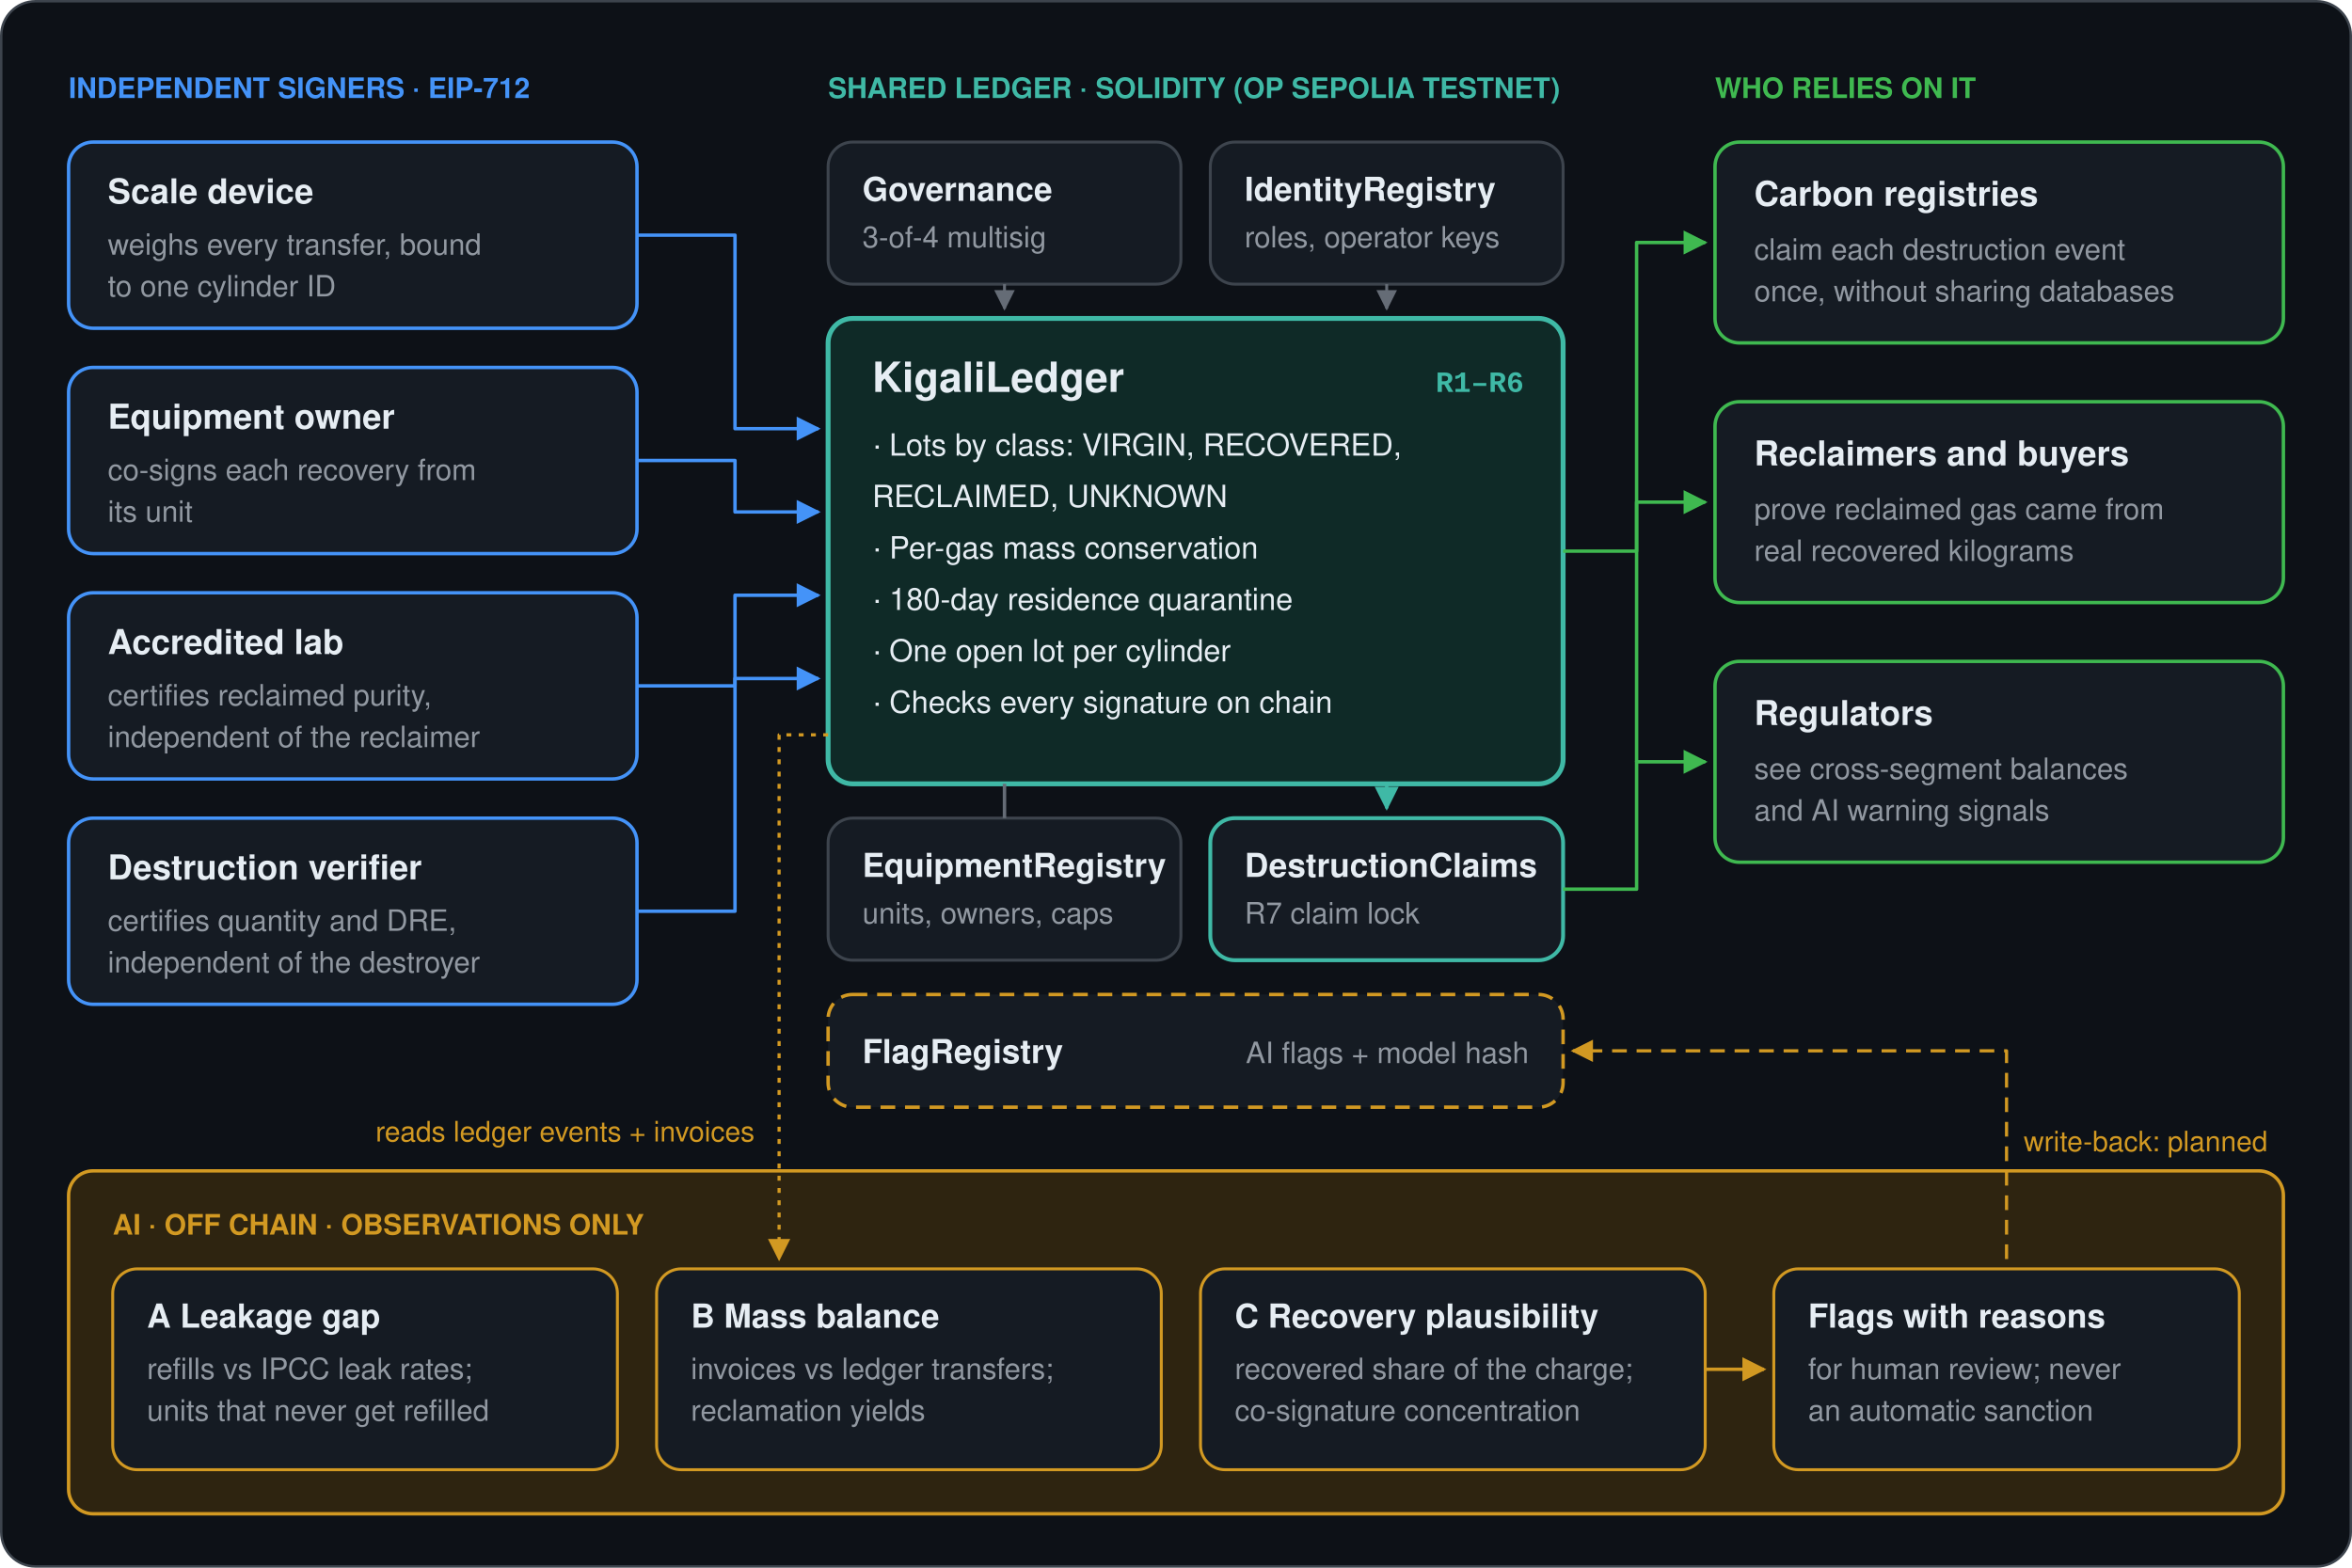
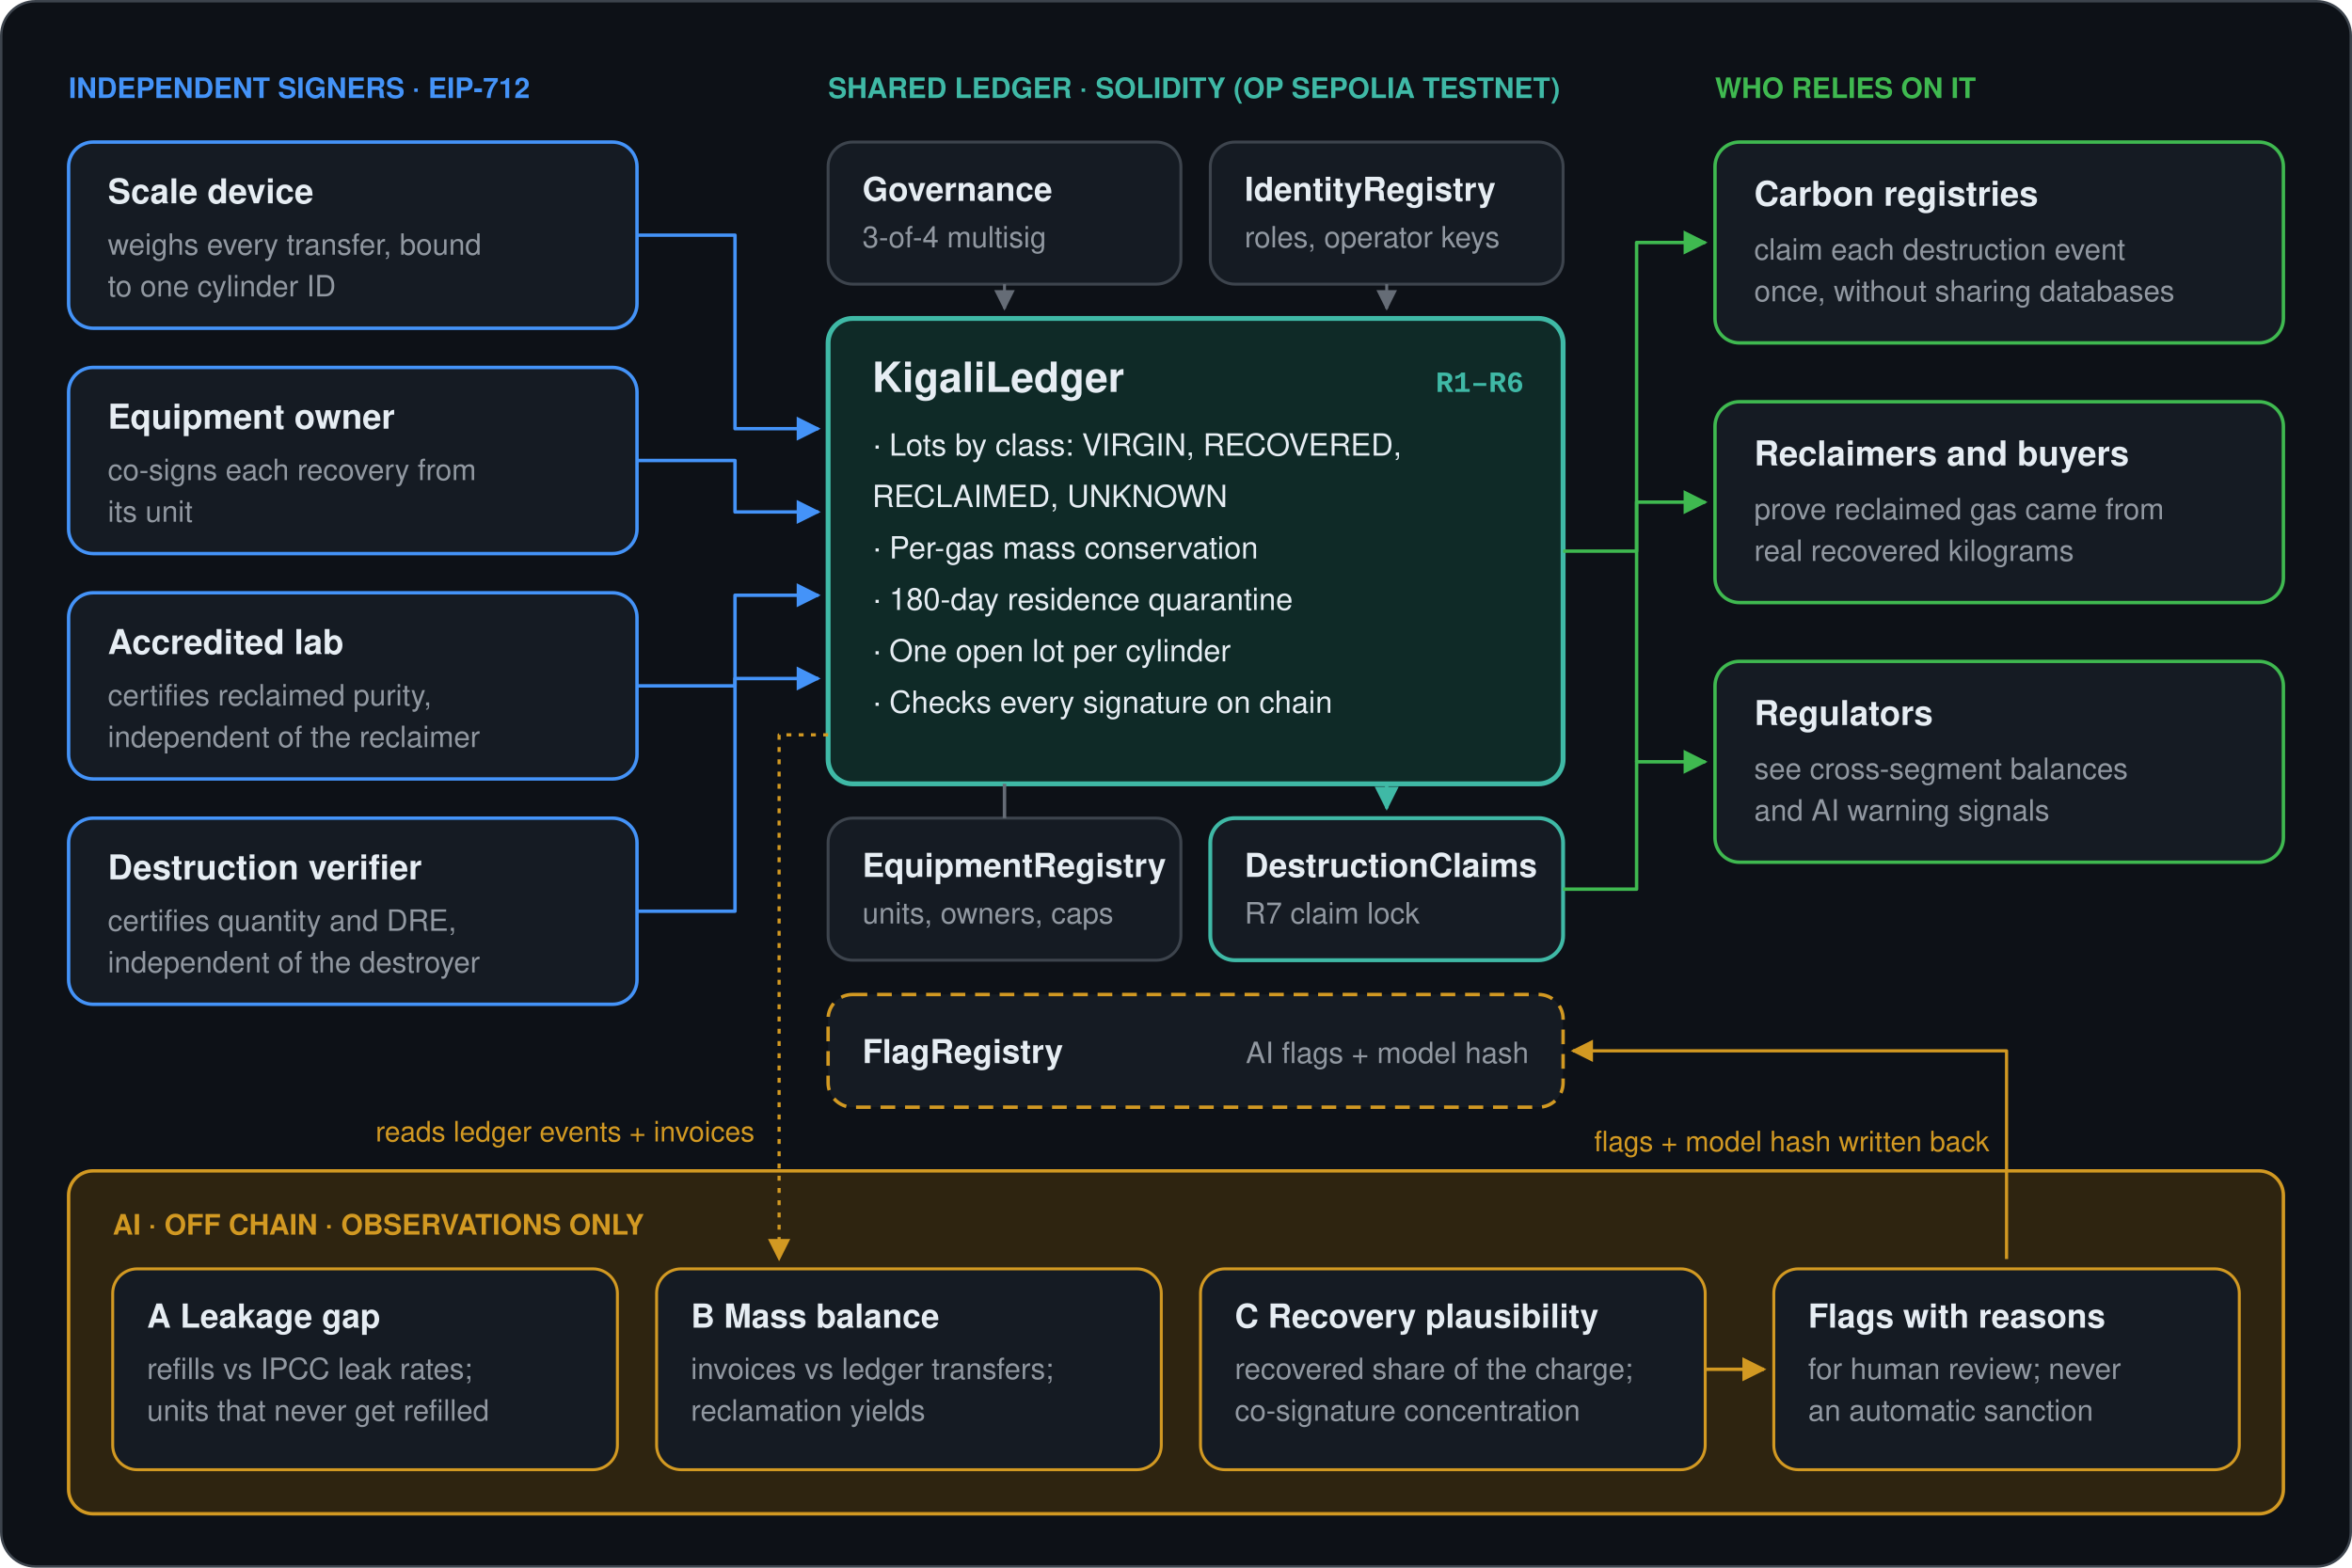
<svg xmlns="http://www.w3.org/2000/svg" width="960" height="640" viewBox="0 0 960 640" role="img" aria-label="Kigali Balance architecture">
  <defs>
    <marker id="a-line" viewBox="0 0 10 10" refX="9" refY="5" markerWidth="7" markerHeight="7" orient="auto-start-reverse">
      <path d="M0,0 L10,5 L0,10 z" fill="#656c76" />
    </marker>
    <marker id="a-teal" viewBox="0 0 10 10" refX="9" refY="5" markerWidth="7" markerHeight="7" orient="auto-start-reverse">
      <path d="M0,0 L10,5 L0,10 z" fill="#3fb9a6" />
    </marker>
    <marker id="a-blue" viewBox="0 0 10 10" refX="9" refY="5" markerWidth="7" markerHeight="7" orient="auto-start-reverse">
      <path d="M0,0 L10,5 L0,10 z" fill="#4493f8" />
    </marker>
    <marker id="a-amber" viewBox="0 0 10 10" refX="9" refY="5" markerWidth="7" markerHeight="7" orient="auto-start-reverse">
      <path d="M0,0 L10,5 L0,10 z" fill="#d29922" />
    </marker>
    <marker id="a-red" viewBox="0 0 10 10" refX="9" refY="5" markerWidth="7" markerHeight="7" orient="auto-start-reverse">
      <path d="M0,0 L10,5 L0,10 z" fill="#f85149" />
    </marker>
    <marker id="a-green" viewBox="0 0 10 10" refX="9" refY="5" markerWidth="7" markerHeight="7" orient="auto-start-reverse">
      <path d="M0,0 L10,5 L0,10 z" fill="#3fb950" />
    </marker>
  </defs>
  <rect x="0.5" y="0.5" width="959" height="639" rx="14" fill="#0d1117" stroke="#3d444d" />
  <text x="28" y="40" font-family="-apple-system, BlinkMacSystemFont, 'Segoe UI', Helvetica, Arial, sans-serif" font-size="11.5" font-weight="700" fill="#4493f8" text-anchor="start">INDEPENDENT SIGNERS · EIP-712</text>
  <rect x="28" y="58" width="232" height="76" rx="10" fill="#151b23" stroke="#4493f8" stroke-width="1.4" />
  <text x="44" y="83" font-family="-apple-system, BlinkMacSystemFont, 'Segoe UI', Helvetica, Arial, sans-serif" font-size="14" font-weight="700" fill="#e6edf3" text-anchor="start">Scale device</text>
  <text x="44" y="104" font-family="-apple-system, BlinkMacSystemFont, 'Segoe UI', Helvetica, Arial, sans-serif" font-size="12" font-weight="400" fill="#9198a1" text-anchor="start">weighs every transfer, bound</text>
  <text x="44" y="121" font-family="-apple-system, BlinkMacSystemFont, 'Segoe UI', Helvetica, Arial, sans-serif" font-size="12" font-weight="400" fill="#9198a1" text-anchor="start">to one cylinder ID</text>
  <rect x="28" y="150" width="232" height="76" rx="10" fill="#151b23" stroke="#4493f8" stroke-width="1.4" />
  <text x="44" y="175" font-family="-apple-system, BlinkMacSystemFont, 'Segoe UI', Helvetica, Arial, sans-serif" font-size="14" font-weight="700" fill="#e6edf3" text-anchor="start">Equipment owner</text>
  <text x="44" y="196" font-family="-apple-system, BlinkMacSystemFont, 'Segoe UI', Helvetica, Arial, sans-serif" font-size="12" font-weight="400" fill="#9198a1" text-anchor="start">co-signs each recovery from</text>
  <text x="44" y="213" font-family="-apple-system, BlinkMacSystemFont, 'Segoe UI', Helvetica, Arial, sans-serif" font-size="12" font-weight="400" fill="#9198a1" text-anchor="start">its unit</text>
  <rect x="28" y="242" width="232" height="76" rx="10" fill="#151b23" stroke="#4493f8" stroke-width="1.4" />
  <text x="44" y="267" font-family="-apple-system, BlinkMacSystemFont, 'Segoe UI', Helvetica, Arial, sans-serif" font-size="14" font-weight="700" fill="#e6edf3" text-anchor="start">Accredited lab</text>
  <text x="44" y="288" font-family="-apple-system, BlinkMacSystemFont, 'Segoe UI', Helvetica, Arial, sans-serif" font-size="12" font-weight="400" fill="#9198a1" text-anchor="start">certifies reclaimed purity,</text>
  <text x="44" y="305" font-family="-apple-system, BlinkMacSystemFont, 'Segoe UI', Helvetica, Arial, sans-serif" font-size="12" font-weight="400" fill="#9198a1" text-anchor="start">independent of the reclaimer</text>
  <rect x="28" y="334" width="232" height="76" rx="10" fill="#151b23" stroke="#4493f8" stroke-width="1.4" />
  <text x="44" y="359" font-family="-apple-system, BlinkMacSystemFont, 'Segoe UI', Helvetica, Arial, sans-serif" font-size="14" font-weight="700" fill="#e6edf3" text-anchor="start">Destruction verifier</text>
  <text x="44" y="380" font-family="-apple-system, BlinkMacSystemFont, 'Segoe UI', Helvetica, Arial, sans-serif" font-size="12" font-weight="400" fill="#9198a1" text-anchor="start">certifies quantity and DRE,</text>
  <text x="44" y="397" font-family="-apple-system, BlinkMacSystemFont, 'Segoe UI', Helvetica, Arial, sans-serif" font-size="12" font-weight="400" fill="#9198a1" text-anchor="start">independent of the destroyer</text>
  <text x="338" y="40" font-family="-apple-system, BlinkMacSystemFont, 'Segoe UI', Helvetica, Arial, sans-serif" font-size="11.5" font-weight="700" fill="#3fb9a6" text-anchor="start">SHARED LEDGER · SOLIDITY (OP SEPOLIA TESTNET)</text>
  <rect x="338" y="58" width="144" height="58" rx="10" fill="#151b23" stroke="#3d444d" stroke-width="1.2" />
  <text x="352" y="82" font-family="-apple-system, BlinkMacSystemFont, 'Segoe UI', Helvetica, Arial, sans-serif" font-size="13.5" font-weight="700" fill="#e6edf3" text-anchor="start">Governance</text>
  <text x="352" y="101" font-family="-apple-system, BlinkMacSystemFont, 'Segoe UI', Helvetica, Arial, sans-serif" font-size="12" font-weight="400" fill="#9198a1" text-anchor="start">3-of-4 multisig</text>
  <rect x="494" y="58" width="144" height="58" rx="10" fill="#151b23" stroke="#3d444d" stroke-width="1.2" />
  <text x="508" y="82" font-family="-apple-system, BlinkMacSystemFont, 'Segoe UI', Helvetica, Arial, sans-serif" font-size="13.5" font-weight="700" fill="#e6edf3" text-anchor="start">IdentityRegistry</text>
  <text x="508" y="101" font-family="-apple-system, BlinkMacSystemFont, 'Segoe UI', Helvetica, Arial, sans-serif" font-size="12" font-weight="400" fill="#9198a1" text-anchor="start">roles, operator keys</text>
  <rect x="338" y="130" width="300" height="190" rx="10" fill="#0f2a27" stroke="#3fb9a6" stroke-width="2" />
  <text x="356" y="160" font-family="-apple-system, BlinkMacSystemFont, 'Segoe UI', Helvetica, Arial, sans-serif" font-size="17" font-weight="700" fill="#e6edf3" text-anchor="start">KigaliLedger</text>
  <text x="622" y="160" font-family="ui-monospace, SFMono-Regular, Consolas, 'Liberation Mono', monospace" font-size="12" font-weight="700" fill="#3fb9a6" text-anchor="end">R1–R6</text>
  <text x="356" y="186" font-family="-apple-system, BlinkMacSystemFont, 'Segoe UI', Helvetica, Arial, sans-serif" font-size="12.5" font-weight="400" fill="#e6edf3" text-anchor="start">· Lots by class: VIRGIN, RECOVERED,</text>
  <text x="356" y="207" font-family="-apple-system, BlinkMacSystemFont, 'Segoe UI', Helvetica, Arial, sans-serif" font-size="12.5" font-weight="400" fill="#e6edf3" text-anchor="start">  RECLAIMED, UNKNOWN</text>
  <text x="356" y="228" font-family="-apple-system, BlinkMacSystemFont, 'Segoe UI', Helvetica, Arial, sans-serif" font-size="12.5" font-weight="400" fill="#e6edf3" text-anchor="start">· Per-gas mass conservation</text>
  <text x="356" y="249" font-family="-apple-system, BlinkMacSystemFont, 'Segoe UI', Helvetica, Arial, sans-serif" font-size="12.5" font-weight="400" fill="#e6edf3" text-anchor="start">· 180-day residence quarantine</text>
  <text x="356" y="270" font-family="-apple-system, BlinkMacSystemFont, 'Segoe UI', Helvetica, Arial, sans-serif" font-size="12.5" font-weight="400" fill="#e6edf3" text-anchor="start">· One open lot per cylinder</text>
  <text x="356" y="291" font-family="-apple-system, BlinkMacSystemFont, 'Segoe UI', Helvetica, Arial, sans-serif" font-size="12.5" font-weight="400" fill="#e6edf3" text-anchor="start">· Checks every signature on chain</text>
  <rect x="338" y="334" width="144" height="58" rx="10" fill="#151b23" stroke="#3d444d" stroke-width="1.2" />
  <text x="352" y="358" font-family="-apple-system, BlinkMacSystemFont, 'Segoe UI', Helvetica, Arial, sans-serif" font-size="13.5" font-weight="700" fill="#e6edf3" text-anchor="start">EquipmentRegistry</text>
  <text x="352" y="377" font-family="-apple-system, BlinkMacSystemFont, 'Segoe UI', Helvetica, Arial, sans-serif" font-size="12" font-weight="400" fill="#9198a1" text-anchor="start">units, owners, caps</text>
  <rect x="494" y="334" width="144" height="58" rx="10" fill="#151b23" stroke="#3fb9a6" stroke-width="1.6" />
  <text x="508" y="358" font-family="-apple-system, BlinkMacSystemFont, 'Segoe UI', Helvetica, Arial, sans-serif" font-size="13.5" font-weight="700" fill="#e6edf3" text-anchor="start">DestructionClaims</text>
  <text x="508" y="377" font-family="-apple-system, BlinkMacSystemFont, 'Segoe UI', Helvetica, Arial, sans-serif" font-size="12" font-weight="400" fill="#9198a1" text-anchor="start">R7 claim lock</text>
  <rect x="338" y="406" width="300" height="46" rx="10" fill="#151b23" stroke="#d29922" stroke-width="1.4" stroke-dasharray="6 4" />
  <text x="352" y="434" font-family="-apple-system, BlinkMacSystemFont, 'Segoe UI', Helvetica, Arial, sans-serif" font-size="13.5" font-weight="700" fill="#e6edf3" text-anchor="start">FlagRegistry</text>
  <text x="624" y="434" font-family="-apple-system, BlinkMacSystemFont, 'Segoe UI', Helvetica, Arial, sans-serif" font-size="12" font-weight="400" fill="#9198a1" text-anchor="end">AI flags + model hash</text>
  <polyline points="260,96 300,96 300,175 334,175" fill="none" stroke="#4493f8" stroke-width="1.4" marker-end="url(#a-blue)" stroke-linejoin="round" />
  <polyline points="260,188 300,188 300,209 334,209" fill="none" stroke="#4493f8" stroke-width="1.4" marker-end="url(#a-blue)" stroke-linejoin="round" />
  <polyline points="260,280 300,280 300,243 334,243" fill="none" stroke="#4493f8" stroke-width="1.4" marker-end="url(#a-blue)" stroke-linejoin="round" />
  <polyline points="260,372 300,372 300,277 334,277" fill="none" stroke="#4493f8" stroke-width="1.4" marker-end="url(#a-blue)" stroke-linejoin="round" />
  <polyline points="410,116 410,126" fill="none" stroke="#656c76" stroke-width="1.2" marker-end="url(#a-line)" stroke-linejoin="round" />
  <polyline points="566,116 566,126" fill="none" stroke="#656c76" stroke-width="1.2" marker-end="url(#a-line)" stroke-linejoin="round" />
  <polyline points="410,320 410,334" fill="none" stroke="#656c76" stroke-width="1.4" stroke-linejoin="round" />
  <polyline points="566,320 566,330" fill="none" stroke="#3fb9a6" stroke-width="1.4" marker-end="url(#a-teal)" stroke-linejoin="round" />
  <text x="700" y="40" font-family="-apple-system, BlinkMacSystemFont, 'Segoe UI', Helvetica, Arial, sans-serif" font-size="11.5" font-weight="700" fill="#3fb950" text-anchor="start">WHO RELIES ON IT</text>
  <rect x="700" y="58" width="232" height="82" rx="10" fill="#151b23" stroke="#3fb950" stroke-width="1.4" />
  <text x="716" y="84" font-family="-apple-system, BlinkMacSystemFont, 'Segoe UI', Helvetica, Arial, sans-serif" font-size="14" font-weight="700" fill="#e6edf3" text-anchor="start">Carbon registries</text>
  <text x="716" y="106" font-family="-apple-system, BlinkMacSystemFont, 'Segoe UI', Helvetica, Arial, sans-serif" font-size="12" font-weight="400" fill="#9198a1" text-anchor="start">claim each destruction event</text>
  <text x="716" y="123" font-family="-apple-system, BlinkMacSystemFont, 'Segoe UI', Helvetica, Arial, sans-serif" font-size="12" font-weight="400" fill="#9198a1" text-anchor="start">once, without sharing databases</text>
  <rect x="700" y="164" width="232" height="82" rx="10" fill="#151b23" stroke="#3fb950" stroke-width="1.4" />
  <text x="716" y="190" font-family="-apple-system, BlinkMacSystemFont, 'Segoe UI', Helvetica, Arial, sans-serif" font-size="14" font-weight="700" fill="#e6edf3" text-anchor="start">Reclaimers and buyers</text>
  <text x="716" y="212" font-family="-apple-system, BlinkMacSystemFont, 'Segoe UI', Helvetica, Arial, sans-serif" font-size="12" font-weight="400" fill="#9198a1" text-anchor="start">prove reclaimed gas came from</text>
  <text x="716" y="229" font-family="-apple-system, BlinkMacSystemFont, 'Segoe UI', Helvetica, Arial, sans-serif" font-size="12" font-weight="400" fill="#9198a1" text-anchor="start">real recovered kilograms</text>
  <rect x="700" y="270" width="232" height="82" rx="10" fill="#151b23" stroke="#3fb950" stroke-width="1.4" />
  <text x="716" y="296" font-family="-apple-system, BlinkMacSystemFont, 'Segoe UI', Helvetica, Arial, sans-serif" font-size="14" font-weight="700" fill="#e6edf3" text-anchor="start">Regulators</text>
  <text x="716" y="318" font-family="-apple-system, BlinkMacSystemFont, 'Segoe UI', Helvetica, Arial, sans-serif" font-size="12" font-weight="400" fill="#9198a1" text-anchor="start">see cross-segment balances</text>
  <text x="716" y="335" font-family="-apple-system, BlinkMacSystemFont, 'Segoe UI', Helvetica, Arial, sans-serif" font-size="12" font-weight="400" fill="#9198a1" text-anchor="start">and AI warning signals</text>
  <polyline points="638,225 668,225 668,99 696,99" fill="none" stroke="#3fb950" stroke-width="1.4" marker-end="url(#a-green)" stroke-linejoin="round" />
  <polyline points="668,225 668,205 696,205" fill="none" stroke="#3fb950" stroke-width="1.4" marker-end="url(#a-green)" stroke-linejoin="round" />
  <polyline points="638,363 668,363 668,311 696,311" fill="none" stroke="#3fb950" stroke-width="1.4" marker-end="url(#a-green)" stroke-linejoin="round" />
  <polyline points="668,225 668,311" fill="none" stroke="#3fb950" stroke-width="1.4" stroke-linejoin="round" />
  <rect x="28" y="478" width="904" height="140" rx="10" fill="#2e2410" stroke="#d29922" stroke-width="1.4" />
  <text x="46" y="504" font-family="-apple-system, BlinkMacSystemFont, 'Segoe UI', Helvetica, Arial, sans-serif" font-size="11.5" font-weight="700" fill="#d29922" text-anchor="start">AI · OFF CHAIN · OBSERVATIONS ONLY</text>
  <rect x="46" y="518" width="206" height="82" rx="10" fill="#151b23" stroke="#d29922" stroke-width="1.2" />
  <text x="60" y="542" font-family="-apple-system, BlinkMacSystemFont, 'Segoe UI', Helvetica, Arial, sans-serif" font-size="13.5" font-weight="700" fill="#e6edf3" text-anchor="start">A  Leakage gap</text>
  <text x="60" y="563" font-family="-apple-system, BlinkMacSystemFont, 'Segoe UI', Helvetica, Arial, sans-serif" font-size="12" font-weight="400" fill="#9198a1" text-anchor="start">refills vs IPCC leak rates;</text>
  <text x="60" y="580" font-family="-apple-system, BlinkMacSystemFont, 'Segoe UI', Helvetica, Arial, sans-serif" font-size="12" font-weight="400" fill="#9198a1" text-anchor="start">units that never get refilled</text>
  <rect x="268" y="518" width="206" height="82" rx="10" fill="#151b23" stroke="#d29922" stroke-width="1.2" />
  <text x="282" y="542" font-family="-apple-system, BlinkMacSystemFont, 'Segoe UI', Helvetica, Arial, sans-serif" font-size="13.5" font-weight="700" fill="#e6edf3" text-anchor="start">B  Mass balance</text>
  <text x="282" y="563" font-family="-apple-system, BlinkMacSystemFont, 'Segoe UI', Helvetica, Arial, sans-serif" font-size="12" font-weight="400" fill="#9198a1" text-anchor="start">invoices vs ledger transfers;</text>
  <text x="282" y="580" font-family="-apple-system, BlinkMacSystemFont, 'Segoe UI', Helvetica, Arial, sans-serif" font-size="12" font-weight="400" fill="#9198a1" text-anchor="start">reclamation yields</text>
  <rect x="490" y="518" width="206" height="82" rx="10" fill="#151b23" stroke="#d29922" stroke-width="1.2" />
  <text x="504" y="542" font-family="-apple-system, BlinkMacSystemFont, 'Segoe UI', Helvetica, Arial, sans-serif" font-size="13.5" font-weight="700" fill="#e6edf3" text-anchor="start">C  Recovery plausibility</text>
  <text x="504" y="563" font-family="-apple-system, BlinkMacSystemFont, 'Segoe UI', Helvetica, Arial, sans-serif" font-size="12" font-weight="400" fill="#9198a1" text-anchor="start">recovered share of the charge;</text>
  <text x="504" y="580" font-family="-apple-system, BlinkMacSystemFont, 'Segoe UI', Helvetica, Arial, sans-serif" font-size="12" font-weight="400" fill="#9198a1" text-anchor="start">co-signature concentration</text>
  <rect x="724" y="518" width="190" height="82" rx="10" fill="#151b23" stroke="#d29922" stroke-width="1.2" />
  <text x="738" y="542" font-family="-apple-system, BlinkMacSystemFont, 'Segoe UI', Helvetica, Arial, sans-serif" font-size="13.5" font-weight="700" fill="#e6edf3" text-anchor="start">Flags with reasons</text>
  <text x="738" y="563" font-family="-apple-system, BlinkMacSystemFont, 'Segoe UI', Helvetica, Arial, sans-serif" font-size="12" font-weight="400" fill="#9198a1" text-anchor="start">for human review; never</text>
  <text x="738" y="580" font-family="-apple-system, BlinkMacSystemFont, 'Segoe UI', Helvetica, Arial, sans-serif" font-size="12" font-weight="400" fill="#9198a1" text-anchor="start">an automatic sanction</text>
  <polyline points="696,559 720,559" fill="none" stroke="#d29922" stroke-width="1.4" marker-end="url(#a-amber)" stroke-linejoin="round" />
  <polyline points="338,300 318,300 318,514" fill="none" stroke="#d29922" stroke-width="1.3" stroke-dasharray="2 3" marker-end="url(#a-amber)" stroke-linejoin="round" />
  <text x="308" y="466" font-family="-apple-system, BlinkMacSystemFont, 'Segoe UI', Helvetica, Arial, sans-serif" font-size="11.5" font-weight="400" fill="#d29922" text-anchor="end">reads ledger events + invoices</text>
-   <polyline points="819,514 819,429 642,429" fill="none" stroke="#d29922" stroke-width="1.3" stroke-dasharray="6 4" marker-end="url(#a-amber)" stroke-linejoin="round" />
-   <text x="826" y="470" font-family="-apple-system, BlinkMacSystemFont, 'Segoe UI', Helvetica, Arial, sans-serif" font-size="11.5" font-weight="400" fill="#d29922" text-anchor="start">write-back: planned</text>
+   <polyline points="819,514 819,429 642,429" fill="none" stroke="#d29922" stroke-width="1.3" marker-end="url(#a-amber)" stroke-linejoin="round" />
+   <text x="812" y="470" font-family="-apple-system, BlinkMacSystemFont, 'Segoe UI', Helvetica, Arial, sans-serif" font-size="11.5" font-weight="400" fill="#d29922" text-anchor="end">flags + model hash written back</text>
</svg>
